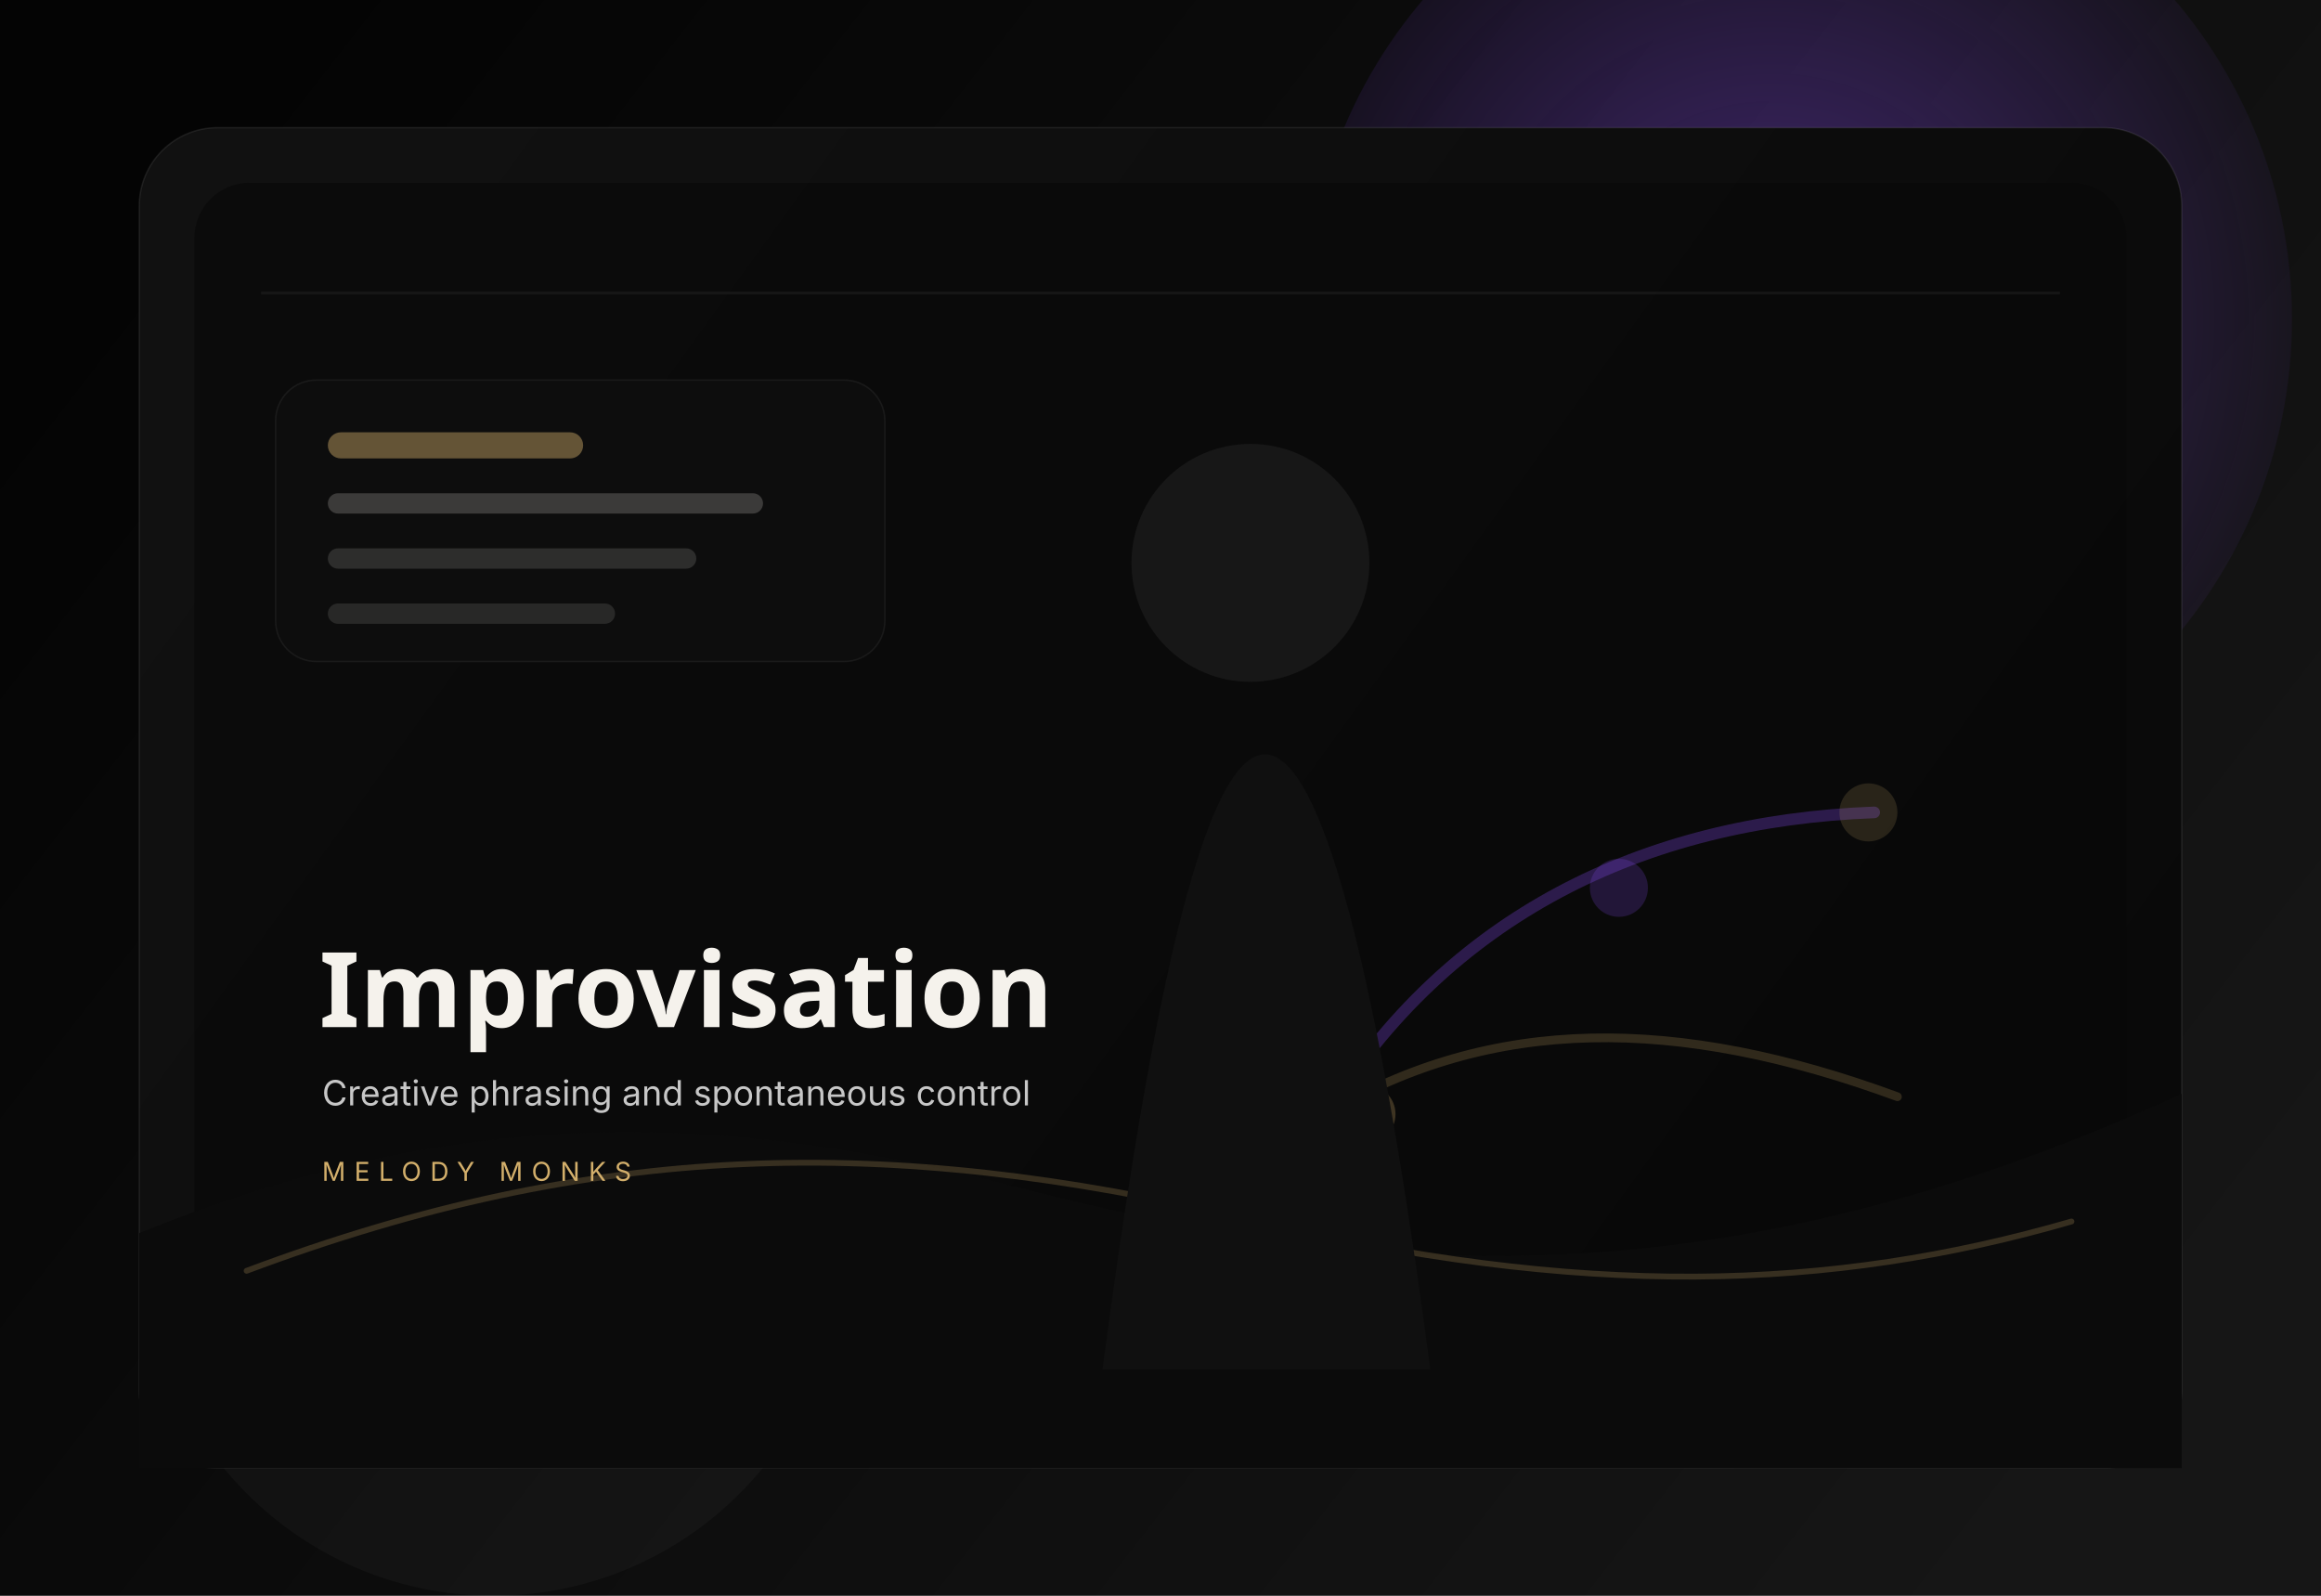
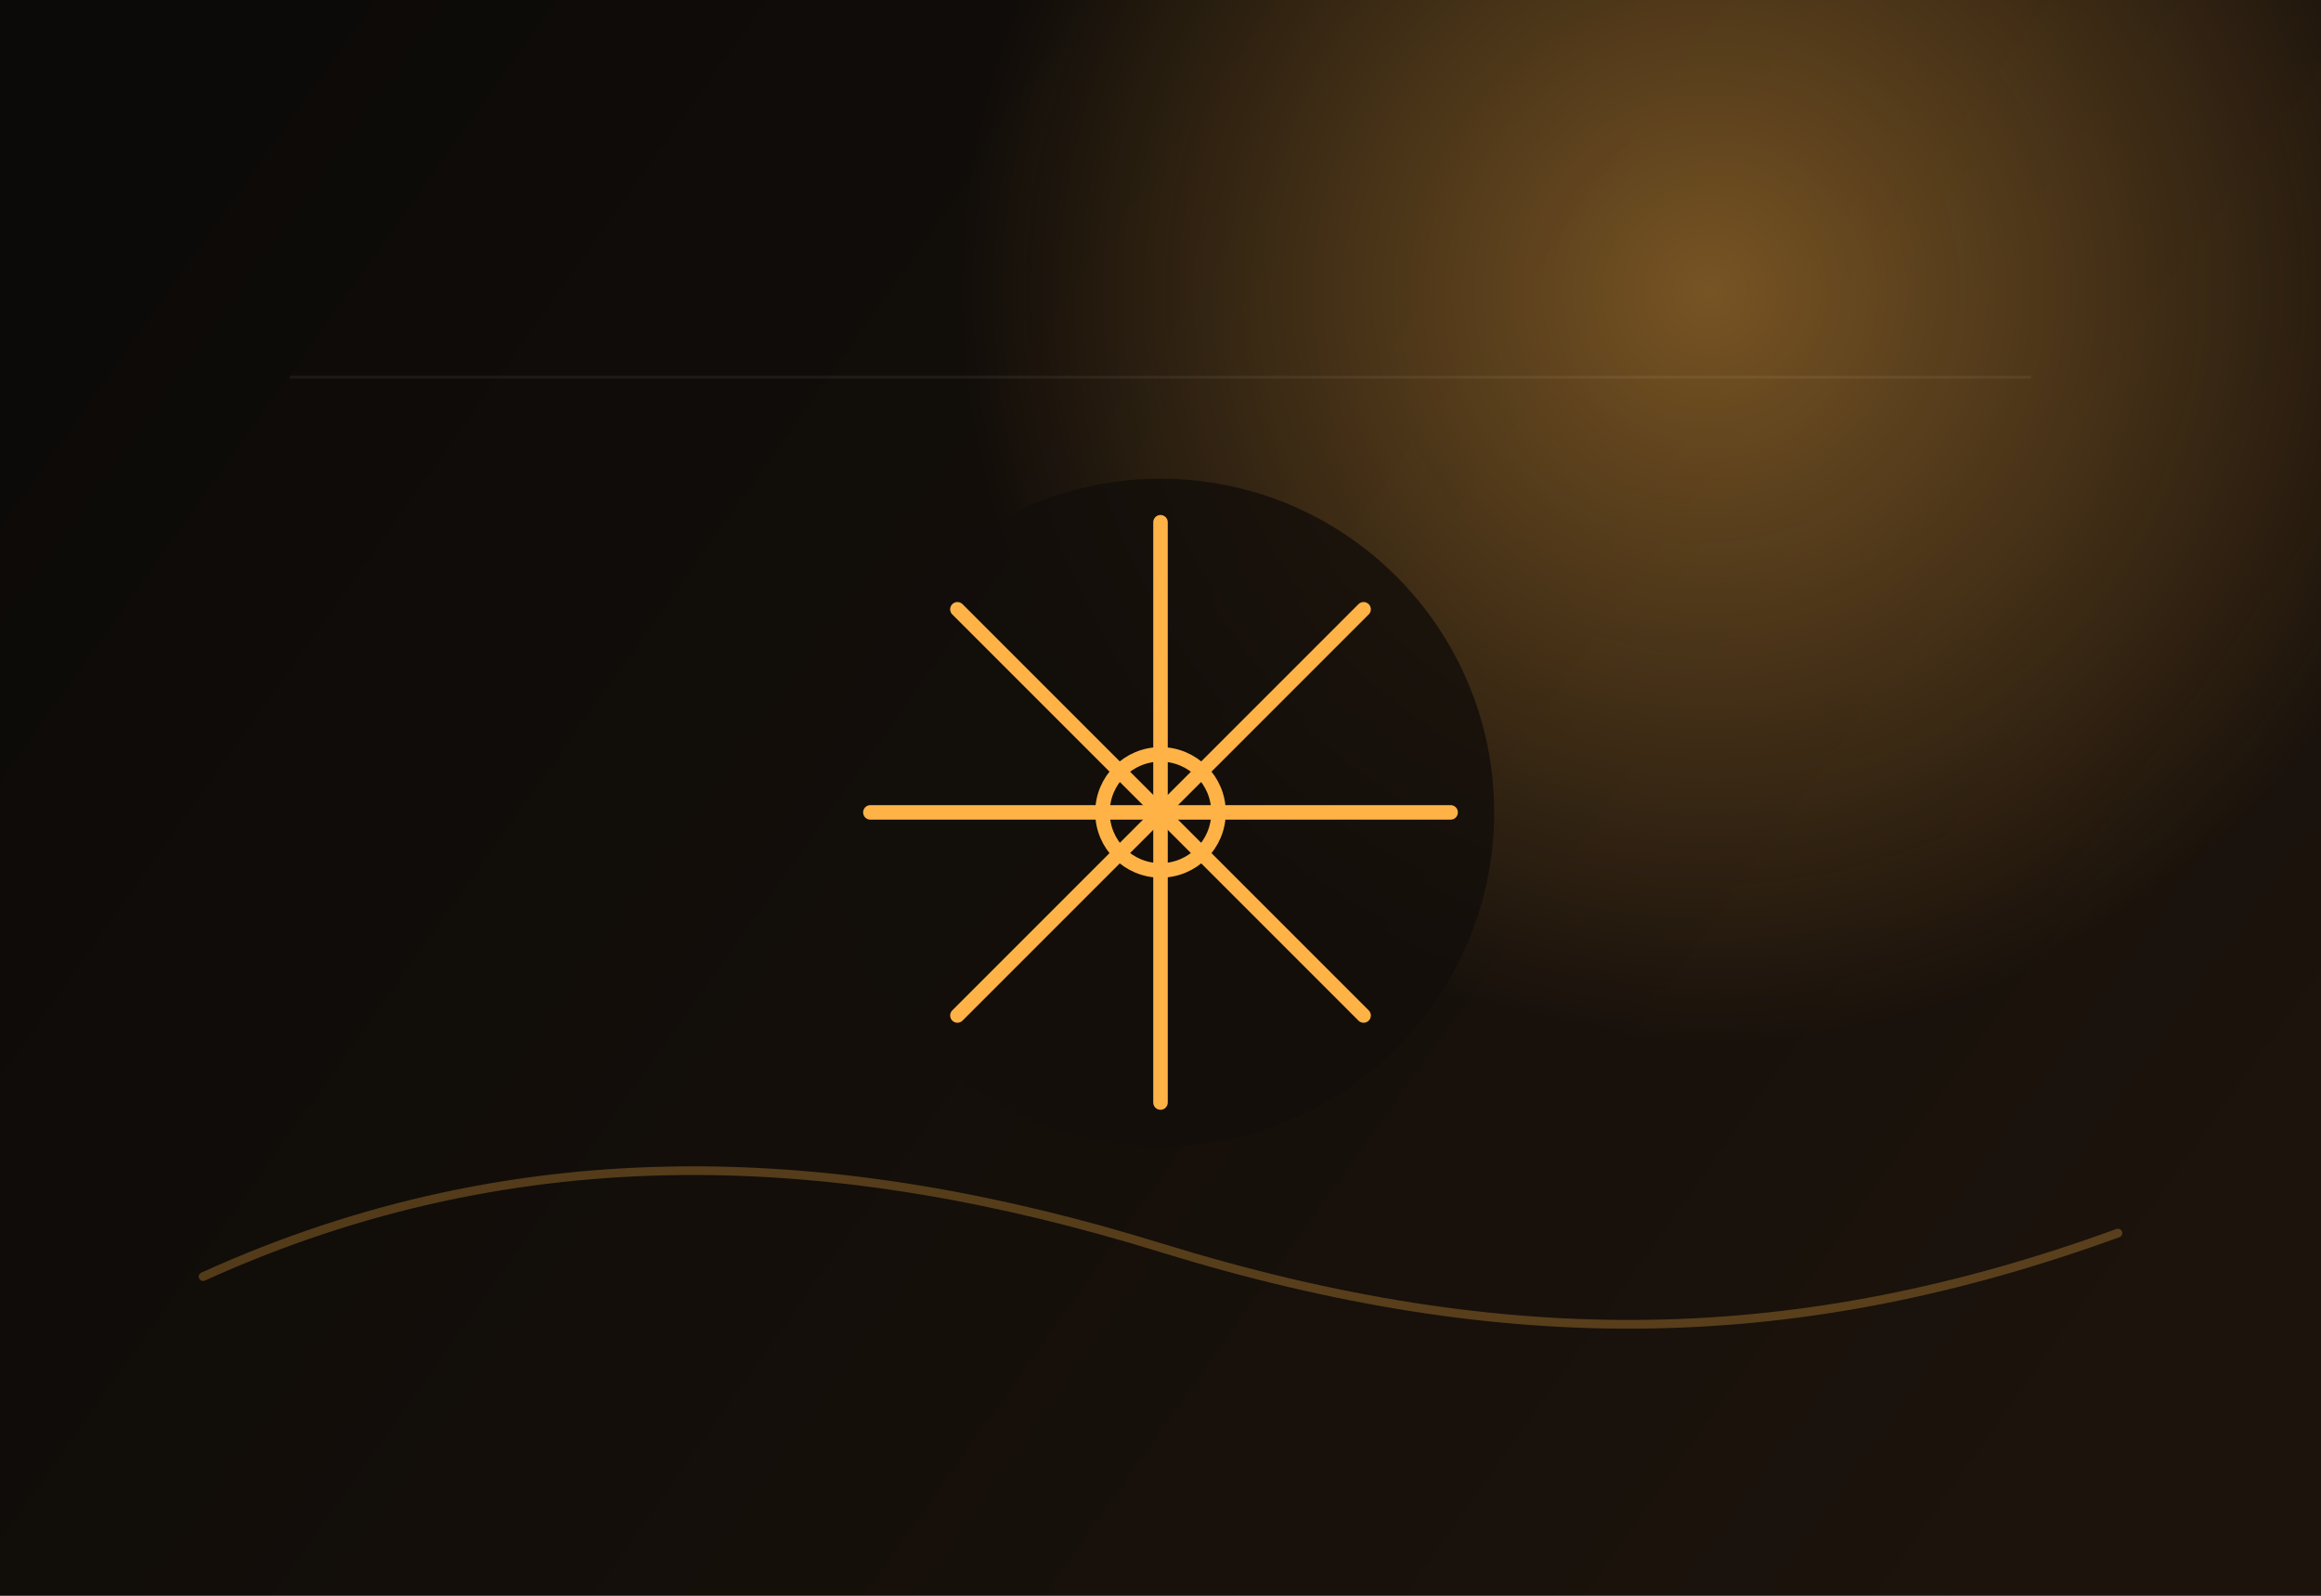
<svg xmlns="http://www.w3.org/2000/svg" width="1600" height="1100" viewBox="0 0 1600 1100" fill="none">
  <defs>
-     <linearGradient id="bg" x1="160" y1="60" x2="1420" y2="1040" gradientUnits="userSpaceOnUse">
-       <stop offset="0" stop-color="#040404" />
-       <stop offset="1" stop-color="#161616" />
+     <linearGradient id="bg" x1="140" y1="80" x2="1460" y2="1020" gradientUnits="userSpaceOnUse">
+       <stop offset="0" stop-color="#0c0a08" />
+       <stop offset="1" stop-color="#1c130c" />
    </linearGradient>
-     <radialGradient id="glow" cx="0" cy="0" r="1" gradientUnits="userSpaceOnUse" gradientTransform="translate(1220 220) rotate(45) scale(420)">
-       <stop offset="0" stop-color="#8A4CF6" stop-opacity="0.42" />
-       <stop offset="1" stop-color="#8A4CF6" stop-opacity="0" />
+     <radialGradient id="glow" cx="0" cy="0" r="1" gradientUnits="userSpaceOnUse" gradientTransform="translate(1180 200) rotate(40) scale(520)">
+       <stop offset="0" stop-color="#ffb347" stop-opacity="0.42" />
+       <stop offset="1" stop-color="#ffb347" stop-opacity="0" />
    </radialGradient>
-     <linearGradient id="panel" x1="220" y1="150" x2="1340" y2="960" gradientUnits="userSpaceOnUse">
-       <stop offset="0" stop-color="#111111" />
-       <stop offset="1" stop-color="#090909" />
-     </linearGradient>
  </defs>
  <rect width="1600" height="1100" fill="url(#bg)" />
-   <circle cx="1240" cy="220" r="340" fill="url(#glow)" />
-   <circle cx="340" cy="860" r="240" fill="#FFFFFF" fill-opacity="0.03" />
-   <rect x="96" y="88" width="1408" height="924" rx="54" fill="url(#panel)" stroke="rgba(255,255,255,0.08)" />
-   <rect x="134" y="126" width="1332" height="848" rx="38" fill="#090909" fill-opacity="0.65" />
-   <path d="M96 850C298 768 478 760 700 818C948 882 1184 900 1504 754V1012H96V850Z" fill="#0B0B0B" />
-   <path d="M180 202H1420" stroke="rgba(255,255,255,0.05)" stroke-width="2" />
-   <path d="M170 876C410 786 612 782 858 840C1092 896 1262 890 1428 842" stroke="#D3AF6B" stroke-opacity="0.22" stroke-width="4" stroke-linecap="round" />
-   <path d="M914 768C998 632 1132 566 1292 560" stroke="#8A4CF6" stroke-opacity="0.28" stroke-width="8" stroke-linecap="round" />
-   <path d="M914 768C1028 700 1156 700 1308 756" stroke="#D3AF6B" stroke-opacity="0.20" stroke-width="6" stroke-linecap="round" />
-   <circle cx="942" cy="768" r="20" fill="#D3AF6B" fill-opacity="0.26" />
-   <circle cx="1116" cy="612" r="20" fill="#8A4CF6" fill-opacity="0.20" />
-   <circle cx="1288" cy="560" r="20" fill="#D3AF6B" fill-opacity="0.16" />
-   <circle cx="862" cy="388" r="82" fill="#171717" />
-   <path d="M760 944C786 748 824 520 872 520C920 520 960 746 986 944H760Z" fill="#101010" />
-   <rect x="190" y="262" width="420" height="194" rx="28" fill="#0D0D0D" stroke="rgba(255,255,255,0.06)" />
-   <rect x="226" y="298" width="176" height="18" rx="9" fill="#D3AF6B" fill-opacity="0.44" />
-   <rect x="226" y="340" width="300" height="14" rx="7" fill="#F5F2EC" fill-opacity="0.20" />
-   <rect x="226" y="378" width="254" height="14" rx="7" fill="#F5F2EC" fill-opacity="0.14" />
-   <rect x="226" y="416" width="198" height="14" rx="7" fill="#F5F2EC" fill-opacity="0.12" />
-   <text x="220" y="708" fill="#F5F2EC" font-family="Montserrat, sans-serif" font-size="72" font-weight="700">Improvisation</text>
-   <text x="222" y="762" fill="#C7C7C7" font-family="Inter, sans-serif" font-size="24">Creative phrasing and spontaneous control</text>
-   <text x="222" y="814" fill="#D3AF6B" font-family="Inter, sans-serif" font-size="18" letter-spacing="6">MELODY MONKS</text>
+   <rect width="1600" height="1100" fill="url(#glow)" />
+   <path d="M140 880C360 780 580 792 800 860C1040 934 1240 930 1460 850" stroke="#ffb347" stroke-opacity="0.28" stroke-width="6" stroke-linecap="round" />
+   <path d="M200 260H1400" stroke="#ffffff" stroke-opacity="0.06" stroke-width="2" />
+   <g transform="translate(800 560)" stroke="#ffb347" stroke-width="10" stroke-linecap="round" stroke-linejoin="round">
+     <circle cx="0" cy="0" r="230" fill="#120e0a" opacity="0.82" stroke="none" />
+     <path d="M0 -200V200" />
+     <path d="M-200 0H200" />
+     <path d="M-140 -140L140 140" />
+     <path d="M-140 140L140 -140" />
+     <circle cx="0" cy="0" r="40" />
+   </g>
</svg>
